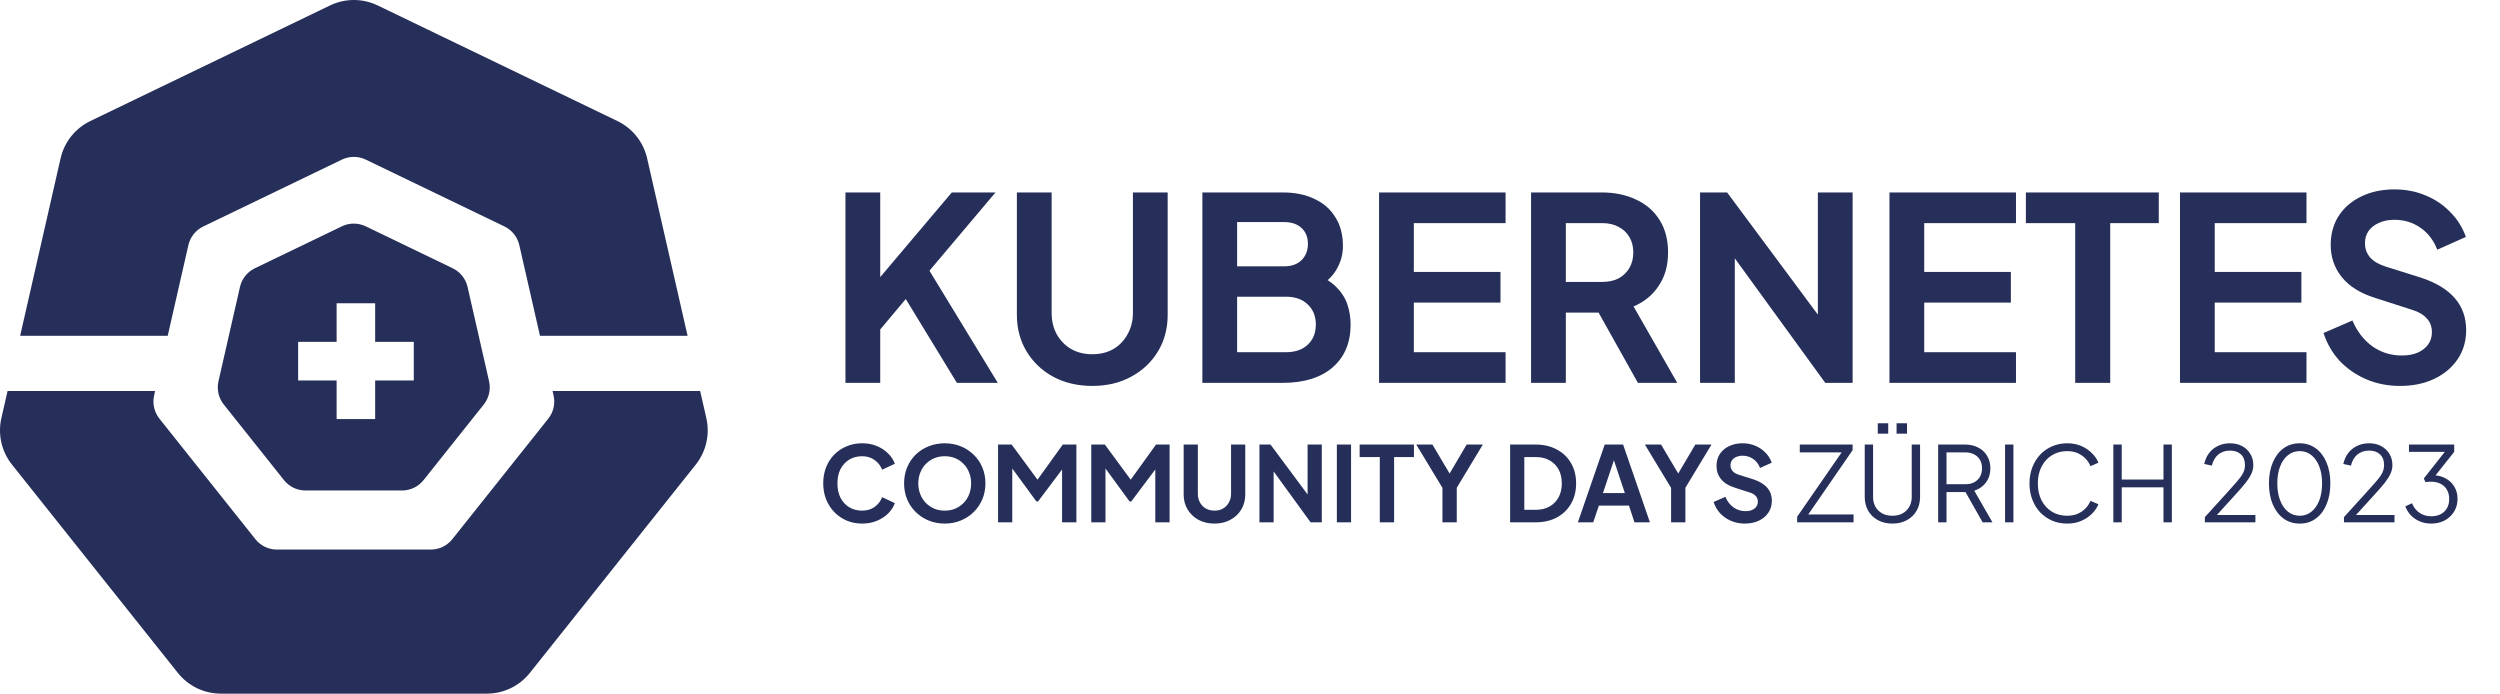
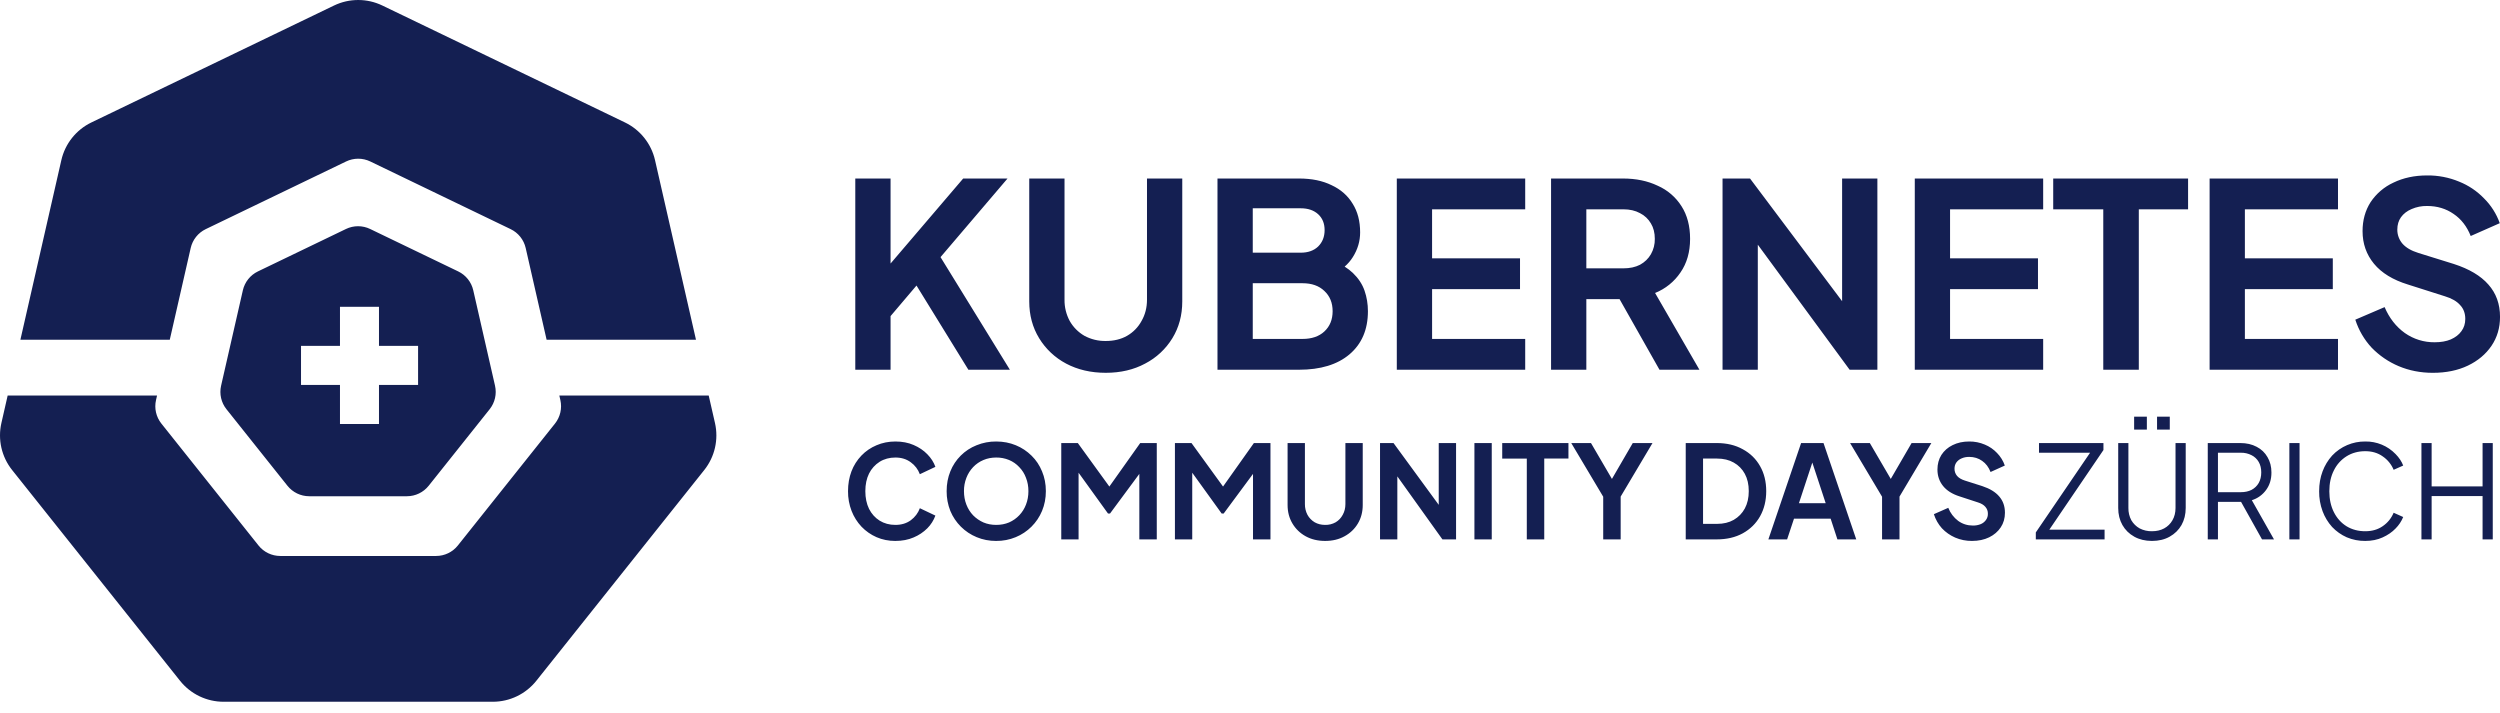
- <svg xmlns="http://www.w3.org/2000/svg" width="173" height="48" viewBox="0 0 173 48" fill="none">
-   <path fill-rule="evenodd" clip-rule="evenodd" d="M22.835 0.378C23.879 -0.126 25.095 -0.126 26.139 0.378L42.725 8.376C43.767 8.878 44.524 9.828 44.781 10.956L47.581 23.239H37.367L35.936 16.963C35.808 16.399 35.429 15.924 34.908 15.672L25.312 11.045C24.791 10.793 24.182 10.793 23.66 11.045L14.065 15.672C13.543 15.924 13.165 16.399 13.036 16.963L11.606 23.239H1.394L4.193 10.956C4.45 9.828 5.207 8.878 6.25 8.376L22.835 0.378ZM0.524 27.055L0.095 28.936C-0.162 30.063 0.108 31.246 0.828 32.151L12.309 46.566C13.03 47.472 14.126 48 15.284 48H33.69C34.849 48 35.944 47.472 36.665 46.566L48.146 32.151C48.866 31.246 49.136 30.063 48.879 28.936L48.45 27.055H38.237L38.307 27.365C38.436 27.929 38.301 28.52 37.941 28.972L31.299 37.313C30.938 37.766 30.39 38.03 29.811 38.03H19.162C18.582 38.03 18.035 37.766 17.674 37.313L11.032 28.972C10.672 28.52 10.537 27.929 10.665 27.365L10.736 27.055H0.524Z" fill="#262F59" />
-   <path fill-rule="evenodd" clip-rule="evenodd" d="M25.307 15.662C24.785 15.41 24.177 15.41 23.655 15.662L17.634 18.565C17.113 18.817 16.734 19.292 16.606 19.856L15.118 26.384C14.989 26.948 15.124 27.539 15.484 27.991L19.652 33.225C20.013 33.678 20.561 33.942 21.14 33.942H27.822C28.401 33.942 28.948 33.678 29.309 33.225L33.477 27.991C33.837 27.539 33.972 26.948 33.844 26.384L32.356 19.856C32.227 19.292 31.849 18.817 31.328 18.565L25.307 15.662ZM23.294 20.987H25.961V23.658H28.634V26.329H25.961V29H23.294V26.329H20.631V23.658H23.294V20.987Z" fill="#262F59" />
-   <path d="M58.506 26.494V13.318H60.912V20.18L60.257 19.95L65.864 13.318H68.888L63.635 19.543L63.777 17.845L69.047 26.494H66.217L62.68 20.693L60.912 22.797V26.494H58.506ZM75.586 26.706C74.572 26.706 73.67 26.494 72.88 26.069C72.102 25.645 71.488 25.061 71.04 24.318C70.592 23.576 70.368 22.733 70.368 21.789V13.318H72.774V21.666C72.774 22.208 72.891 22.697 73.127 23.133C73.375 23.57 73.711 23.912 74.135 24.159C74.56 24.395 75.043 24.513 75.586 24.513C76.14 24.513 76.623 24.395 77.036 24.159C77.46 23.912 77.79 23.57 78.026 23.133C78.274 22.697 78.398 22.208 78.398 21.666V13.318H80.803V21.789C80.803 22.733 80.579 23.576 80.131 24.318C79.683 25.061 79.064 25.645 78.274 26.069C77.496 26.494 76.6 26.706 75.586 26.706ZM83.204 26.494V13.318H88.757C89.63 13.318 90.373 13.471 90.986 13.778C91.611 14.072 92.088 14.497 92.418 15.051C92.76 15.593 92.931 16.254 92.931 17.032C92.931 17.633 92.766 18.199 92.436 18.73C92.118 19.248 91.605 19.679 90.897 20.021V18.907C91.546 19.154 92.059 19.461 92.436 19.826C92.813 20.192 93.079 20.598 93.232 21.047C93.385 21.494 93.462 21.966 93.462 22.461C93.462 23.723 93.043 24.713 92.206 25.433C91.381 26.14 90.231 26.494 88.757 26.494H83.204ZM85.609 24.371H89.005C89.63 24.371 90.125 24.2 90.49 23.858C90.868 23.505 91.056 23.039 91.056 22.461C91.056 21.884 90.868 21.418 90.49 21.064C90.125 20.71 89.63 20.534 89.005 20.534H85.609V24.371ZM85.609 18.429H88.881C89.376 18.429 89.771 18.288 90.066 18.005C90.361 17.71 90.508 17.332 90.508 16.873C90.508 16.413 90.361 16.047 90.066 15.776C89.771 15.505 89.376 15.369 88.881 15.369H85.609V18.429ZM95.432 26.494V13.318H104.186V15.44H97.837V18.818H103.833V20.94H97.837V24.371H104.186V26.494H95.432ZM105.95 26.494V13.318H110.849C111.745 13.318 112.535 13.483 113.219 13.813C113.915 14.131 114.457 14.603 114.846 15.228C115.235 15.841 115.43 16.59 115.43 17.474C115.43 18.382 115.211 19.154 114.775 19.791C114.351 20.427 113.773 20.899 113.042 21.206L116.066 26.494H113.343L110.106 20.71L111.663 21.63H108.355V26.494H105.95ZM108.355 19.508H110.884C111.321 19.508 111.698 19.425 112.016 19.26C112.335 19.083 112.582 18.842 112.759 18.535C112.936 18.229 113.024 17.875 113.024 17.474C113.024 17.061 112.936 16.708 112.759 16.413C112.582 16.106 112.335 15.87 112.016 15.705C111.698 15.529 111.321 15.44 110.884 15.44H108.355V19.508ZM117.643 26.494V13.318H119.517L126.768 23.08L125.796 23.275V13.318H128.201V26.494H126.309L119.164 16.66L120.048 16.466V26.494H117.643ZM130.751 26.494V13.318H139.506V15.44H133.157V18.818H139.152V20.94H133.157V24.371H139.506V26.494H130.751ZM143.604 26.494V15.44H140.191V13.318H149.387V15.44H146.027V26.494H143.604ZM150.855 26.494V13.318H159.609V15.44H153.26V18.818H159.256V20.94H153.26V24.371H159.609V26.494H150.855ZM166.077 26.706C165.24 26.706 164.462 26.553 163.743 26.246C163.036 25.939 162.422 25.515 161.904 24.973C161.397 24.419 161.025 23.776 160.789 23.045L162.788 22.178C163.106 22.933 163.566 23.528 164.167 23.965C164.769 24.389 165.447 24.601 166.201 24.601C166.626 24.601 166.991 24.536 167.298 24.407C167.616 24.265 167.858 24.077 168.023 23.841C168.2 23.605 168.288 23.322 168.288 22.992C168.288 22.603 168.17 22.285 167.934 22.037C167.71 21.777 167.368 21.577 166.909 21.436L164.38 20.622C163.354 20.304 162.582 19.826 162.063 19.189C161.544 18.553 161.285 17.804 161.285 16.943C161.285 16.189 161.467 15.523 161.833 14.945C162.21 14.367 162.729 13.919 163.389 13.601C164.061 13.271 164.828 13.106 165.688 13.106C166.478 13.106 167.203 13.247 167.864 13.53C168.524 13.801 169.09 14.184 169.562 14.68C170.045 15.163 170.405 15.735 170.64 16.395L168.66 17.279C168.4 16.619 168.011 16.112 167.492 15.758C166.974 15.393 166.372 15.21 165.688 15.21C165.287 15.21 164.934 15.281 164.627 15.422C164.321 15.552 164.079 15.741 163.902 15.988C163.737 16.224 163.655 16.507 163.655 16.837C163.655 17.203 163.772 17.527 164.008 17.81C164.244 18.081 164.604 18.293 165.087 18.447L167.51 19.207C168.559 19.549 169.343 20.021 169.862 20.622C170.393 21.223 170.658 21.966 170.658 22.85C170.658 23.605 170.463 24.271 170.074 24.849C169.685 25.427 169.149 25.881 168.465 26.211C167.781 26.541 166.985 26.706 166.077 26.706Z" fill="#262F59" />
-   <path d="M59.655 36.232C59.27 36.232 58.913 36.162 58.586 36.023C58.263 35.883 57.979 35.688 57.733 35.437C57.492 35.187 57.304 34.893 57.169 34.556C57.034 34.218 56.967 33.85 56.967 33.45C56.967 33.05 57.032 32.682 57.162 32.344C57.297 32.002 57.485 31.709 57.726 31.463C57.971 31.212 58.258 31.02 58.586 30.885C58.913 30.745 59.27 30.675 59.655 30.675C60.041 30.675 60.385 30.74 60.688 30.87C60.997 31 61.257 31.174 61.469 31.391C61.681 31.602 61.833 31.836 61.924 32.092L61.042 32.503C60.941 32.234 60.77 32.012 60.529 31.839C60.289 31.66 59.997 31.571 59.655 31.571C59.318 31.571 59.019 31.651 58.759 31.81C58.504 31.969 58.304 32.188 58.159 32.467C58.02 32.747 57.95 33.074 57.95 33.45C57.95 33.826 58.02 34.156 58.159 34.44C58.304 34.719 58.504 34.939 58.759 35.098C59.019 35.257 59.318 35.336 59.655 35.336C59.997 35.336 60.289 35.249 60.529 35.076C60.77 34.898 60.941 34.674 61.042 34.404L61.924 34.816C61.833 35.071 61.681 35.307 61.469 35.524C61.257 35.736 60.997 35.907 60.688 36.037C60.385 36.167 60.041 36.232 59.655 36.232ZM65.374 36.232C64.979 36.232 64.611 36.162 64.269 36.023C63.926 35.883 63.628 35.688 63.372 35.437C63.117 35.187 62.917 34.893 62.773 34.556C62.633 34.214 62.563 33.845 62.563 33.45C62.563 33.05 62.633 32.682 62.773 32.344C62.912 32.007 63.11 31.713 63.365 31.463C63.62 31.212 63.919 31.02 64.261 30.885C64.603 30.745 64.974 30.675 65.374 30.675C65.774 30.675 66.145 30.745 66.487 30.885C66.829 31.024 67.128 31.22 67.383 31.47C67.638 31.716 67.836 32.007 67.976 32.344C68.12 32.682 68.192 33.05 68.192 33.45C68.192 33.845 68.12 34.214 67.976 34.556C67.831 34.893 67.631 35.187 67.376 35.437C67.121 35.688 66.822 35.883 66.48 36.023C66.142 36.162 65.774 36.232 65.374 36.232ZM65.374 35.336C65.639 35.336 65.882 35.29 66.104 35.199C66.326 35.102 66.518 34.97 66.682 34.801C66.851 34.633 66.978 34.433 67.065 34.202C67.157 33.97 67.202 33.72 67.202 33.45C67.202 33.18 67.157 32.932 67.065 32.706C66.978 32.474 66.851 32.275 66.682 32.106C66.518 31.933 66.326 31.8 66.104 31.709C65.882 31.617 65.639 31.571 65.374 31.571C65.114 31.571 64.873 31.617 64.651 31.709C64.43 31.8 64.235 31.933 64.066 32.106C63.902 32.275 63.775 32.474 63.683 32.706C63.592 32.932 63.546 33.18 63.546 33.45C63.546 33.72 63.592 33.97 63.683 34.202C63.775 34.433 63.902 34.633 64.066 34.801C64.235 34.97 64.43 35.102 64.651 35.199C64.873 35.29 65.114 35.336 65.374 35.336ZM69.066 36.145V30.762H70.006L72.022 33.501H71.574L73.547 30.762H74.486V36.145H73.496V31.882L73.879 31.976L71.834 34.7H71.718L69.724 31.976L70.049 31.882V36.145H69.066ZM75.516 36.145V30.762H76.456L78.472 33.501H78.024L79.997 30.762H80.936V36.145H79.946V31.882L80.329 31.976L78.284 34.7H78.168L76.174 31.976L76.499 31.882V36.145H75.516ZM84.04 36.232C83.626 36.232 83.258 36.145 82.935 35.972C82.617 35.799 82.366 35.56 82.183 35.257C82 34.953 81.909 34.609 81.909 34.223V30.762H82.891V34.173C82.891 34.394 82.94 34.594 83.036 34.773C83.137 34.951 83.275 35.09 83.448 35.192C83.621 35.288 83.819 35.336 84.04 35.336C84.267 35.336 84.464 35.288 84.633 35.192C84.806 35.09 84.941 34.951 85.038 34.773C85.139 34.594 85.189 34.394 85.189 34.173V30.762H86.172V34.223C86.172 34.609 86.081 34.953 85.898 35.257C85.715 35.56 85.462 35.799 85.139 35.972C84.821 36.145 84.455 36.232 84.04 36.232ZM87.153 36.145V30.762H87.919L90.882 34.751L90.485 34.83V30.762H91.468V36.145H90.694L87.775 32.128L88.136 32.048V36.145H87.153ZM92.51 36.145V30.762H93.493V36.145H92.51ZM95.482 36.145V31.629H94.087V30.762H97.845V31.629H96.472V36.145H95.482ZM99.818 36.145V33.761L98.004 30.762H99.124L100.511 33.103H100.114L101.494 30.762H102.614L100.808 33.754V36.145H99.818ZM104.5 36.145V30.762H106.256C106.824 30.762 107.318 30.878 107.737 31.109C108.161 31.335 108.488 31.651 108.72 32.055C108.951 32.455 109.067 32.92 109.067 33.45C109.067 33.975 108.951 34.443 108.72 34.852C108.488 35.257 108.161 35.575 107.737 35.806C107.318 36.032 106.824 36.145 106.256 36.145H104.5ZM105.482 35.278H106.277C106.643 35.278 106.959 35.204 107.224 35.054C107.494 34.9 107.703 34.688 107.853 34.418C108.002 34.144 108.077 33.821 108.077 33.45C108.077 33.074 108.002 32.752 107.853 32.482C107.703 32.212 107.494 32.002 107.224 31.853C106.959 31.704 106.643 31.629 106.277 31.629H105.482V35.278ZM109.189 36.145L111.046 30.762H112.318L114.175 36.145H113.106L112.723 34.989H110.642L110.251 36.145H109.189ZM110.924 34.122H112.441L111.545 31.441H111.82L110.924 34.122ZM115.639 36.145V33.761L113.826 30.762H114.946L116.333 33.103H115.936L117.316 30.762H118.436L116.629 33.754V36.145H115.639ZM120.74 36.232C120.398 36.232 120.08 36.17 119.787 36.044C119.497 35.919 119.247 35.746 119.035 35.524C118.828 35.298 118.676 35.035 118.58 34.736L119.396 34.382C119.526 34.691 119.714 34.934 119.96 35.112C120.206 35.286 120.483 35.372 120.791 35.372C120.964 35.372 121.114 35.346 121.239 35.293C121.369 35.235 121.468 35.158 121.535 35.062C121.608 34.965 121.644 34.85 121.644 34.715C121.644 34.556 121.596 34.426 121.499 34.325C121.408 34.218 121.268 34.137 121.08 34.079L120.047 33.746C119.628 33.616 119.312 33.421 119.1 33.161C118.888 32.901 118.782 32.595 118.782 32.243C118.782 31.935 118.857 31.663 119.006 31.427C119.16 31.191 119.372 31.008 119.642 30.878C119.917 30.743 120.23 30.675 120.581 30.675C120.904 30.675 121.201 30.733 121.47 30.849C121.74 30.959 121.971 31.116 122.164 31.318C122.362 31.516 122.508 31.75 122.605 32.019L121.795 32.381C121.689 32.111 121.531 31.904 121.319 31.759C121.107 31.61 120.861 31.535 120.581 31.535C120.418 31.535 120.273 31.564 120.148 31.622C120.023 31.675 119.924 31.752 119.852 31.853C119.784 31.949 119.75 32.065 119.75 32.2C119.75 32.349 119.799 32.482 119.895 32.597C119.991 32.708 120.138 32.795 120.336 32.858L121.326 33.168C121.755 33.308 122.075 33.501 122.287 33.746C122.504 33.992 122.612 34.296 122.612 34.657C122.612 34.965 122.533 35.237 122.374 35.474C122.215 35.709 121.995 35.895 121.716 36.03C121.437 36.165 121.111 36.232 120.74 36.232ZM124.364 36.145V35.755L127.442 31.304H124.544V30.762H128.201V31.152L125.13 35.603H128.266V36.145H124.364ZM130.954 36.232C130.573 36.232 130.239 36.153 129.949 35.994C129.66 35.835 129.436 35.618 129.277 35.343C129.118 35.064 129.039 34.746 129.039 34.389V30.762H129.617V34.389C129.617 34.65 129.672 34.879 129.783 35.076C129.899 35.269 130.055 35.42 130.253 35.531C130.455 35.637 130.689 35.69 130.954 35.69C131.219 35.69 131.45 35.637 131.648 35.531C131.85 35.42 132.007 35.269 132.117 35.076C132.233 34.879 132.291 34.65 132.291 34.389V30.762H132.869V34.389C132.869 34.746 132.789 35.064 132.63 35.343C132.471 35.618 132.247 35.835 131.958 35.994C131.674 36.153 131.339 36.232 130.954 36.232ZM129.942 30.01V29.288H130.665V30.01H129.942ZM131.243 30.01V29.288H131.966V30.01H131.243ZM134.121 36.145V30.762H135.97C136.322 30.762 136.63 30.832 136.895 30.971C137.16 31.106 137.365 31.299 137.51 31.549C137.659 31.795 137.734 32.082 137.734 32.41C137.734 32.79 137.633 33.115 137.43 33.385C137.233 33.655 136.963 33.845 136.621 33.956L137.878 36.145H137.199L135.884 33.826L136.274 34.05H134.699V36.145H134.121ZM134.699 33.508H135.999C136.231 33.508 136.433 33.465 136.606 33.378C136.78 33.286 136.915 33.159 137.011 32.995C137.107 32.826 137.156 32.629 137.156 32.402C137.156 32.176 137.107 31.981 137.011 31.817C136.915 31.653 136.78 31.528 136.606 31.441C136.433 31.35 136.231 31.304 135.999 31.304H134.699V33.508ZM138.75 36.145V30.762H139.328V36.145H138.75ZM143.056 36.232C142.675 36.232 142.326 36.165 142.008 36.03C141.69 35.89 141.413 35.697 141.177 35.452C140.946 35.201 140.765 34.907 140.635 34.57C140.505 34.233 140.44 33.862 140.44 33.457C140.44 33.053 140.505 32.682 140.635 32.344C140.765 32.007 140.946 31.713 141.177 31.463C141.413 31.212 141.69 31.02 142.008 30.885C142.326 30.745 142.675 30.675 143.056 30.675C143.422 30.675 143.75 30.74 144.039 30.87C144.332 31 144.578 31.169 144.776 31.376C144.978 31.578 145.123 31.793 145.209 32.019L144.667 32.258C144.532 31.945 144.325 31.694 144.046 31.506C143.771 31.314 143.441 31.217 143.056 31.217C142.661 31.217 142.309 31.311 142.001 31.499C141.692 31.687 141.452 31.949 141.278 32.287C141.105 32.619 141.018 33.009 141.018 33.457C141.018 33.901 141.105 34.291 141.278 34.628C141.452 34.965 141.692 35.228 142.001 35.416C142.309 35.599 142.661 35.69 143.056 35.69C143.441 35.69 143.771 35.596 144.046 35.408C144.325 35.221 144.532 34.97 144.667 34.657L145.209 34.895C145.123 35.117 144.978 35.331 144.776 35.538C144.578 35.741 144.332 35.907 144.039 36.037C143.75 36.167 143.422 36.232 143.056 36.232ZM146.244 36.145V30.762H146.823V33.183H149.713V30.762H150.291V36.145H149.713V33.725H146.823V36.145H146.244ZM152.577 36.145V35.784L154.08 34.129C154.374 33.807 154.612 33.539 154.795 33.327C154.983 33.115 155.123 32.922 155.214 32.749C155.306 32.576 155.351 32.388 155.351 32.185C155.351 31.863 155.258 31.615 155.07 31.441C154.882 31.268 154.631 31.181 154.318 31.181C153.995 31.181 153.723 31.273 153.502 31.456C153.285 31.639 153.138 31.894 153.061 32.222L152.533 32.106C152.596 31.812 152.709 31.559 152.873 31.347C153.037 31.135 153.241 30.971 153.487 30.856C153.733 30.735 154.007 30.675 154.311 30.675C154.634 30.675 154.915 30.74 155.156 30.87C155.397 31 155.585 31.179 155.72 31.405C155.86 31.631 155.93 31.892 155.93 32.185C155.93 32.388 155.886 32.583 155.8 32.771C155.718 32.959 155.592 33.161 155.424 33.378C155.255 33.595 155.038 33.847 154.773 34.137L153.408 35.64H156.074V36.145H152.577ZM159.143 36.232C158.719 36.232 158.345 36.117 158.022 35.885C157.704 35.649 157.456 35.324 157.278 34.91C157.1 34.491 157.011 34.004 157.011 33.45C157.011 32.896 157.1 32.412 157.278 31.998C157.456 31.578 157.704 31.253 158.022 31.022C158.34 30.791 158.711 30.675 159.135 30.675C159.559 30.675 159.93 30.791 160.248 31.022C160.566 31.253 160.814 31.578 160.992 31.998C161.171 32.412 161.26 32.896 161.26 33.45C161.26 34.004 161.171 34.491 160.992 34.91C160.819 35.329 160.573 35.654 160.255 35.885C159.937 36.117 159.566 36.232 159.143 36.232ZM159.143 35.69C159.451 35.69 159.721 35.596 159.952 35.408C160.183 35.221 160.364 34.96 160.494 34.628C160.624 34.291 160.689 33.898 160.689 33.45C160.689 33.002 160.624 32.612 160.494 32.279C160.364 31.942 160.183 31.682 159.952 31.499C159.721 31.311 159.448 31.217 159.135 31.217C158.827 31.217 158.557 31.311 158.326 31.499C158.095 31.682 157.914 31.942 157.784 32.279C157.654 32.612 157.589 33.002 157.589 33.45C157.589 33.893 157.654 34.283 157.784 34.621C157.914 34.958 158.095 35.221 158.326 35.408C158.562 35.596 158.834 35.69 159.143 35.69ZM162.202 36.145V35.784L163.705 34.129C163.999 33.807 164.238 33.539 164.421 33.327C164.609 33.115 164.748 32.922 164.84 32.749C164.931 32.576 164.977 32.388 164.977 32.185C164.977 31.863 164.883 31.615 164.695 31.441C164.508 31.268 164.257 31.181 163.944 31.181C163.621 31.181 163.349 31.273 163.127 31.456C162.911 31.639 162.764 31.894 162.686 32.222L162.159 32.106C162.222 31.812 162.335 31.559 162.499 31.347C162.662 31.135 162.867 30.971 163.113 30.856C163.359 30.735 163.633 30.675 163.937 30.675C164.259 30.675 164.541 30.74 164.782 30.87C165.023 31 165.211 31.179 165.346 31.405C165.486 31.631 165.555 31.892 165.555 32.185C165.555 32.388 165.512 32.583 165.425 32.771C165.343 32.959 165.218 33.161 165.05 33.378C164.881 33.595 164.664 33.847 164.399 34.137L163.033 35.64H165.7V36.145H162.202ZM168.241 36.232C167.961 36.232 167.704 36.184 167.468 36.088C167.231 35.991 167.024 35.854 166.846 35.676C166.673 35.498 166.54 35.286 166.449 35.04L166.911 34.823C167.022 35.102 167.195 35.324 167.431 35.488C167.667 35.647 167.937 35.726 168.241 35.726C168.482 35.726 168.696 35.681 168.884 35.589C169.072 35.493 169.219 35.355 169.325 35.177C169.431 34.999 169.484 34.782 169.484 34.527C169.484 34.272 169.428 34.055 169.317 33.876C169.211 33.698 169.065 33.563 168.877 33.472C168.689 33.38 168.474 33.334 168.234 33.334C168.171 33.334 168.101 33.337 168.024 33.342C167.952 33.346 167.891 33.354 167.843 33.363L167.728 33.11L169.18 31.268H166.702V30.762H169.831V31.268L168.472 32.98L168.4 32.886C168.723 32.896 169.009 32.973 169.26 33.118C169.51 33.257 169.705 33.448 169.845 33.688C169.99 33.929 170.062 34.209 170.062 34.527C170.062 34.845 169.985 35.134 169.831 35.394C169.676 35.649 169.462 35.854 169.187 36.008C168.913 36.158 168.597 36.232 168.241 36.232Z" fill="#262F59" />
+ <svg xmlns="http://www.w3.org/2000/svg" width="172" height="49" fill="none" viewBox="0 0 172 49">
+   <path fill="#141F52" fill-rule="evenodd" d="M165.025 25.19c.725.306 1.51.46 2.355.46.916 0 1.719-.166 2.409-.495.69-.33 1.231-.783 1.624-1.36.392-.577.589-1.242.589-1.995 0-.883-.268-1.625-.803-2.225-.524-.6-1.315-1.071-2.374-1.413l-2.444-.76c-.488-.152-.851-.364-1.089-.635a1.464 1.464 0 0 1-.357-.971c0-.33.084-.612.25-.848.179-.247.422-.435.732-.565a2.55 2.55 0 0 1 1.07-.211c.69 0 1.297.182 1.821.547.523.353.916.86 1.177 1.519l1.999-.883a4.55 4.55 0 0 0-1.089-1.713 4.914 4.914 0 0 0-1.713-1.148 5.566 5.566 0 0 0-2.195-.424c-.868 0-1.641.165-2.319.495a3.79 3.79 0 0 0-1.571 1.342c-.368.576-.553 1.242-.553 1.995 0 .86.262 1.607.785 2.243.524.635 1.303 1.112 2.338 1.43l2.552.812c.464.141.809.341 1.035.6.238.248.357.566.357.954 0 .33-.09.612-.268.848-.167.235-.411.423-.732.565-.309.13-.678.194-1.106.194a3.498 3.498 0 0 1-2.052-.636c-.607-.435-1.071-1.03-1.392-1.783l-2.016.865c.237.73.612 1.371 1.124 1.925a5.638 5.638 0 0 0 1.856 1.271ZM58.844 12.282v13.155h2.427v-3.69l1.784-2.102 3.569 5.792h2.855l-4.771-7.747 4.61-5.408h-3.051l-4.996 5.849v-5.849h-2.427Zm14.502 12.732c.797.423 1.707.635 2.73.635s1.927-.212 2.713-.636a4.767 4.767 0 0 0 1.873-1.748c.452-.741.678-1.583.678-2.525v-8.458h-2.427v8.335c0 .541-.124 1.03-.374 1.465a2.598 2.598 0 0 1-1 1.024c-.416.236-.904.354-1.463.354a2.988 2.988 0 0 1-1.463-.354 2.726 2.726 0 0 1-1.017-1.024 3.007 3.007 0 0 1-.357-1.465v-8.335h-2.427v8.458c0 .942.226 1.784.678 2.525a4.798 4.798 0 0 0 1.856 1.748Zm10.417.423V12.282h5.603c.88 0 1.63.153 2.249.46.63.293 1.112.717 1.445 1.27.345.542.517 1.201.517 1.978 0 .6-.166 1.166-.5 1.695a2.897 2.897 0 0 1-.565.658c.214.135.402.28.566.437.38.365.648.771.803 1.219.154.447.232.918.232 1.412 0 1.26-.423 2.249-1.267 2.967-.833.706-1.993 1.06-3.48 1.06h-5.603Zm2.427-2.119h3.426c.63 0 1.13-.17 1.499-.512.38-.353.57-.818.57-1.395 0-.577-.19-1.042-.57-1.395-.369-.353-.868-.53-1.499-.53H86.19v3.832Zm0-5.933h3.301c.5 0 .898-.141 1.196-.424.297-.294.446-.67.446-1.13 0-.459-.149-.824-.446-1.095-.298-.27-.696-.406-1.196-.406H86.19v3.055Zm9.91-5.103v13.155h8.834v-2.119h-6.406v-3.425h6.049v-2.12h-6.05v-3.372h6.407v-2.119h-8.833Zm10.613 13.155V12.282h4.943c.904 0 1.701.165 2.391.495a3.688 3.688 0 0 1 1.642 1.412c.392.612.589 1.36.589 2.243 0 .906-.22 1.677-.661 2.313a3.82 3.82 0 0 1-1.748 1.412l3.051 5.28h-2.748l-2.746-4.856h-2.286v4.856h-2.427Zm2.427-6.975h2.552c.44 0 .821-.082 1.142-.247.321-.176.571-.418.749-.724a2.06 2.06 0 0 0 .268-1.06c0-.411-.089-.765-.268-1.059a1.797 1.797 0 0 0-.749-.706c-.321-.177-.702-.265-1.142-.265h-2.552v4.061Zm9.371-6.18v13.155h2.426v-8.603l6.317 8.603h1.91V12.282h-2.427v8.44l-6.335-8.44h-1.891Zm13.226 13.155V12.282h8.833v2.119h-6.406v3.373h6.049v2.119h-6.049v3.425h6.406v2.12h-8.833Zm12.968-11.036v11.036h2.445V14.401h3.39v-2.119h-9.279v2.119h3.444Zm7.316 11.036V12.282h8.833v2.119h-6.406v3.373h6.049v2.119h-6.049v3.425h6.406v2.12h-8.833Zm-5.184 11.486c.35.195.756.293 1.218.293.467 0 .873-.098 1.218-.293.35-.196.622-.463.815-.8.192-.345.289-.736.289-1.175v-4.466h-.701v4.466c0 .32-.07.602-.211.845a1.448 1.448 0 0 1-.569.56c-.24.13-.52.196-.841.196a1.78 1.78 0 0 1-.85-.196 1.533 1.533 0 0 1-.57-.56 1.723 1.723 0 0 1-.201-.845v-4.466h-.701v4.466c0 .439.096.83.289 1.174.193.338.464.605.815.8Zm-.009-8.256v.89h.876v-.89h-.876Zm1.577 0v.89h.876v-.89h-.876Zm-86.802 8.55c-.467 0-.9-.087-1.297-.259a3.234 3.234 0 0 1-1.033-.72 3.345 3.345 0 0 1-.684-1.086 3.681 3.681 0 0 1-.245-1.36c0-.493.079-.947.236-1.362a3.22 3.22 0 0 1 .684-1.085 3.093 3.093 0 0 1 1.042-.712c.398-.172.83-.258 1.297-.258.468 0 .885.08 1.253.24.374.16.69.374.947.64.257.262.44.55.552.864l-1.07.507a1.744 1.744 0 0 0-.621-.819c-.293-.22-.646-.329-1.06-.329-.41 0-.772.098-1.087.294a2.02 2.02 0 0 0-.728.81c-.169.343-.254.746-.254 1.21 0 .462.085.868.255 1.218.175.344.417.614.727.81.315.195.677.293 1.086.293.415 0 .768-.107 1.06-.32.293-.22.5-.495.623-.828l1.069.508a2.412 2.412 0 0 1-.552.871 2.929 2.929 0 0 1-.947.632c-.368.16-.785.24-1.253.24Zm6.935 0c-.48 0-.926-.087-1.34-.259a3.33 3.33 0 0 1-1.815-1.806 3.613 3.613 0 0 1-.254-1.36c0-.493.085-.947.254-1.362a3.214 3.214 0 0 1 1.805-1.797 3.486 3.486 0 0 1 1.35-.258c.485 0 .934.086 1.35.258a3.33 3.33 0 0 1 1.086.72c.31.303.549.662.718 1.077.175.415.263.869.263 1.361 0 .487-.088.94-.263 1.361a3.33 3.33 0 0 1-1.814 1.806 3.423 3.423 0 0 1-1.34.258Zm0-1.104c.321 0 .616-.056.885-.169a2.178 2.178 0 0 0 1.165-1.228c.111-.284.167-.593.167-.925 0-.332-.056-.637-.167-.916a2.05 2.05 0 0 0-.464-.739 2.007 2.007 0 0 0-.701-.489 2.265 2.265 0 0 0-.885-.169c-.316 0-.608.056-.876.17a2.096 2.096 0 0 0-.71.488 2.223 2.223 0 0 0-.465.739 2.456 2.456 0 0 0-.166.916c0 .332.055.64.166.925.111.285.266.531.465.739.204.207.44.37.71.49.268.112.56.168.876.168Zm4.477-5.631v6.628h1.191v-4.587l2.024 2.807h.14l2.016-2.726v4.506h1.2v-6.628h-1.139l-2.123 2.993-2.17-2.993h-1.14Zm7.82 6.628v-6.628h1.14l2.17 2.993 2.123-2.993h1.14v6.628h-1.201v-4.506L84.19 35.33h-.14l-2.024-2.807v4.587h-1.192Zm8.996-.214c.39.214.838.32 1.34.32.502 0 .946-.106 1.332-.32.391-.213.698-.507.92-.88.222-.374.333-.798.333-1.273v-4.261h-1.192v4.199c0 .273-.061.519-.184.738-.117.22-.28.392-.49.516a1.406 1.406 0 0 1-.719.178c-.269 0-.508-.06-.718-.178a1.358 1.358 0 0 1-.5-.516 1.547 1.547 0 0 1-.175-.738v-4.2h-1.192v4.262c0 .475.111.899.333 1.272.222.374.526.668.912.881Zm5.115.214v-6.628h.928l3.111 4.252v-4.252h1.192v6.628h-.938l-3.102-4.335v4.335h-1.191Zm6.494-6.628v6.628h1.192v-6.628h-1.192Zm3.604 6.628v-5.56h-1.691v-1.068h4.556v1.067h-1.665v5.56h-1.2Zm5.257-2.936v2.936h1.201v-2.945l2.19-3.683h-1.358l-1.433 2.468-1.441-2.468h-1.358l2.199 3.692Zm5.677 2.936v-6.628h2.129c.69 0 1.288.142 1.797.427.514.278.911.667 1.191 1.165.281.492.421 1.065.421 1.717 0 .647-.14 1.222-.421 1.726-.28.498-.677.89-1.191 1.174-.509.28-1.107.419-1.797.419h-2.129Zm1.192-1.068h.964c.444 0 .826-.092 1.148-.276.327-.19.581-.45.762-.783.181-.338.271-.735.271-1.192 0-.462-.09-.86-.271-1.192a1.93 1.93 0 0 0-.762-.774c-.322-.184-.704-.276-1.148-.276h-.964v4.493Zm6.746-5.56-2.252 6.628h1.289l.473-1.424h2.523l.465 1.424h1.296l-2.252-6.628h-1.542Zm.771 1.342.92 2.795h-1.84l.92-2.795Zm4.799 5.286v-2.936l-2.2-3.692h1.358l1.441 2.468 1.433-2.468h1.359l-2.191 3.683v2.945h-1.2Zm5.028-.125a2.88 2.88 0 0 0 1.157.231c.449 0 .844-.083 1.183-.249.338-.166.604-.394.797-.685.193-.29.289-.625.289-1.005 0-.445-.131-.819-.394-1.121-.257-.303-.646-.54-1.166-.712l-1.2-.382c-.24-.078-.418-.184-.535-.32a.754.754 0 0 1-.175-.49c0-.166.041-.308.123-.427a.828.828 0 0 1 .359-.285c.152-.07.327-.106.526-.106.339 0 .637.091.894.275.257.178.449.433.578.765l.981-.444a2.308 2.308 0 0 0-.534-.863 2.411 2.411 0 0 0-.841-.579 2.673 2.673 0 0 0-1.078-.213c-.427 0-.806.083-1.139.249-.327.16-.584.386-.771.676-.181.29-.272.626-.272 1.005 0 .433.129.81.386 1.13.257.32.639.56 1.147.72l1.253.41c.228.071.398.172.509.303a.677.677 0 0 1 .175.48.696.696 0 0 1-.132.427.836.836 0 0 1-.359.285 1.37 1.37 0 0 1-.543.098c-.374 0-.71-.107-1.008-.32a2.075 2.075 0 0 1-.683-.9l-.99.437c.117.367.301.69.552.97.257.272.561.486.911.64Zm5.55.125v-.48l3.733-5.481h-3.514v-.667h4.434v.48l-3.724 5.48h3.802v.668h-4.731Zm11.83 0v-6.628h2.243c.427 0 .801.086 1.122.258.321.166.57.403.745.711.181.303.271.656.271 1.06 0 .468-.122.868-.368 1.2a1.904 1.904 0 0 1-.981.703l1.525 2.696h-.824l-1.441-2.58h-1.591v2.58h-.701Zm.701-3.248h1.577c.281 0 .526-.053.736-.16a1.22 1.22 0 0 0 .491-.471c.117-.208.175-.451.175-.73 0-.279-.058-.519-.175-.72a1.162 1.162 0 0 0-.491-.463 1.533 1.533 0 0 0-.736-.17h-1.577v2.714Zm4.913-3.38v6.628h.701v-6.628h-.701Zm5.221 6.734a3.18 3.18 0 0 1-1.271-.249 3.143 3.143 0 0 1-1.008-.711 3.392 3.392 0 0 1-.657-1.086 3.845 3.845 0 0 1-.236-1.37c0-.498.079-.955.236-1.37a3.39 3.39 0 0 1 .657-1.085 3.084 3.084 0 0 1 2.279-.97 2.83 2.83 0 0 1 2.085.863c.245.249.421.513.526.792l-.657.293a2.08 2.08 0 0 0-.754-.925c-.333-.237-.733-.356-1.2-.356-.479 0-.906.116-1.28.347a2.37 2.37 0 0 0-.876.97c-.21.41-.315.89-.315 1.441 0 .546.105 1.026.315 1.441.21.416.502.739.876.97.374.226.801.338 1.28.338.467 0 .867-.115 1.2-.347.339-.231.59-.54.754-.925l.657.294a2.4 2.4 0 0 1-.526.791c-.24.25-.537.454-.894.614-.35.16-.747.24-1.191.24Zm3.866-6.734v6.628h.701v-2.98h3.505v2.98h.701v-6.628h-.701v2.98h-3.505v-2.98h-.701ZM26.306.38a3.83 3.83 0 0 0-3.325 0L6.289 8.424A3.826 3.826 0 0 0 4.22 11.02L1.403 23.375H11.68l1.44-6.313c.13-.568.51-1.045 1.035-1.298l9.657-4.655a1.915 1.915 0 0 1 1.663 0l9.657 4.655c.525.253.905.73 1.035 1.298l1.44 6.313h10.277L45.066 11.02a3.826 3.826 0 0 0-2.069-2.596L26.306.38ZM.096 29.105l.431-1.892h10.278l-.071.312c-.13.567.006 1.162.369 1.617l6.684 8.389c.363.456.915.72 1.498.72h10.717c.583 0 1.134-.264 1.497-.72l6.685-8.39c.362-.454.498-1.05.369-1.616l-.071-.312h10.277l.432 1.892a3.824 3.824 0 0 1-.738 3.233l-11.554 14.5a3.829 3.829 0 0 1-2.994 1.443H15.382a3.829 3.829 0 0 1-2.995-1.443L.834 32.338a3.824 3.824 0 0 1-.738-3.233Zm23.707-13.351a1.915 1.915 0 0 1 1.663 0l6.06 2.92c.524.253.905.73 1.034 1.298l1.498 6.566a1.912 1.912 0 0 1-.37 1.617l-4.194 5.264a1.914 1.914 0 0 1-1.497.722h-6.724a1.914 1.914 0 0 1-1.497-.722l-4.195-5.264a1.912 1.912 0 0 1-.37-1.617l1.498-6.566c.13-.568.51-1.045 1.035-1.298l6.06-2.92Zm2.27 5.356H23.39v2.687h-2.68v2.687h2.68v2.686h2.684v-2.686h2.69v-2.687h-2.69V21.11Z" clip-rule="evenodd" />
</svg>
